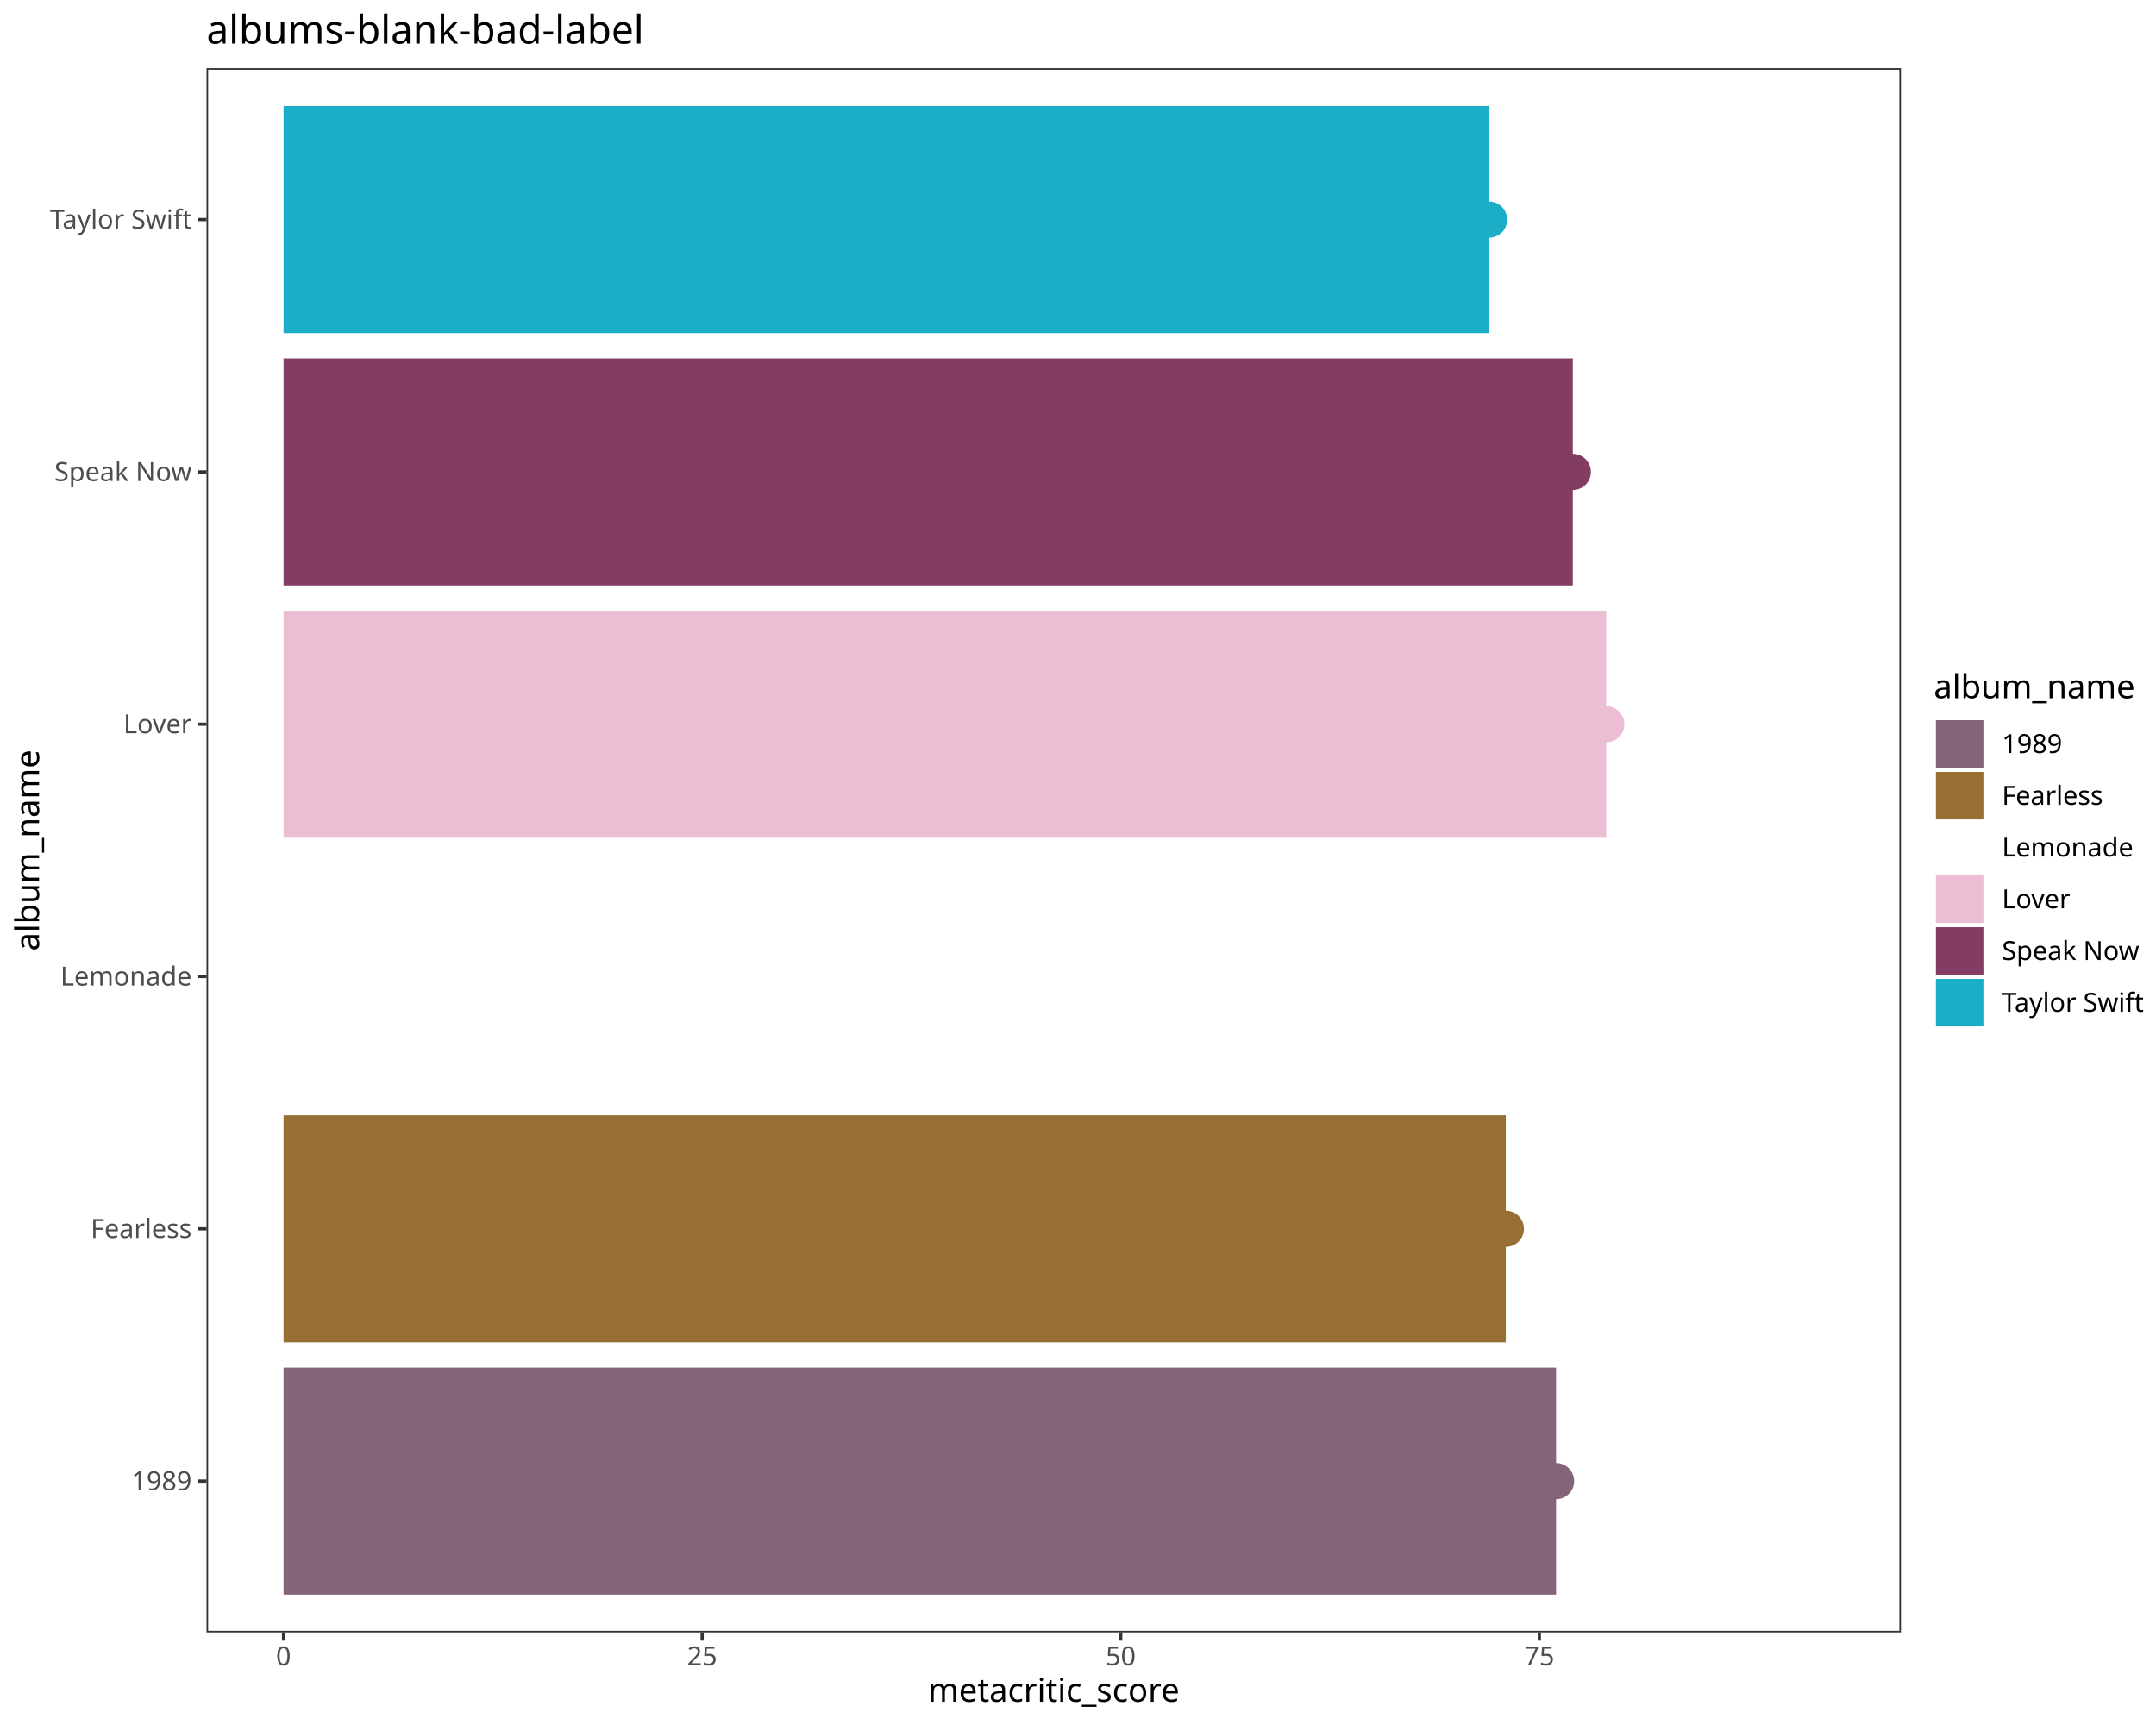
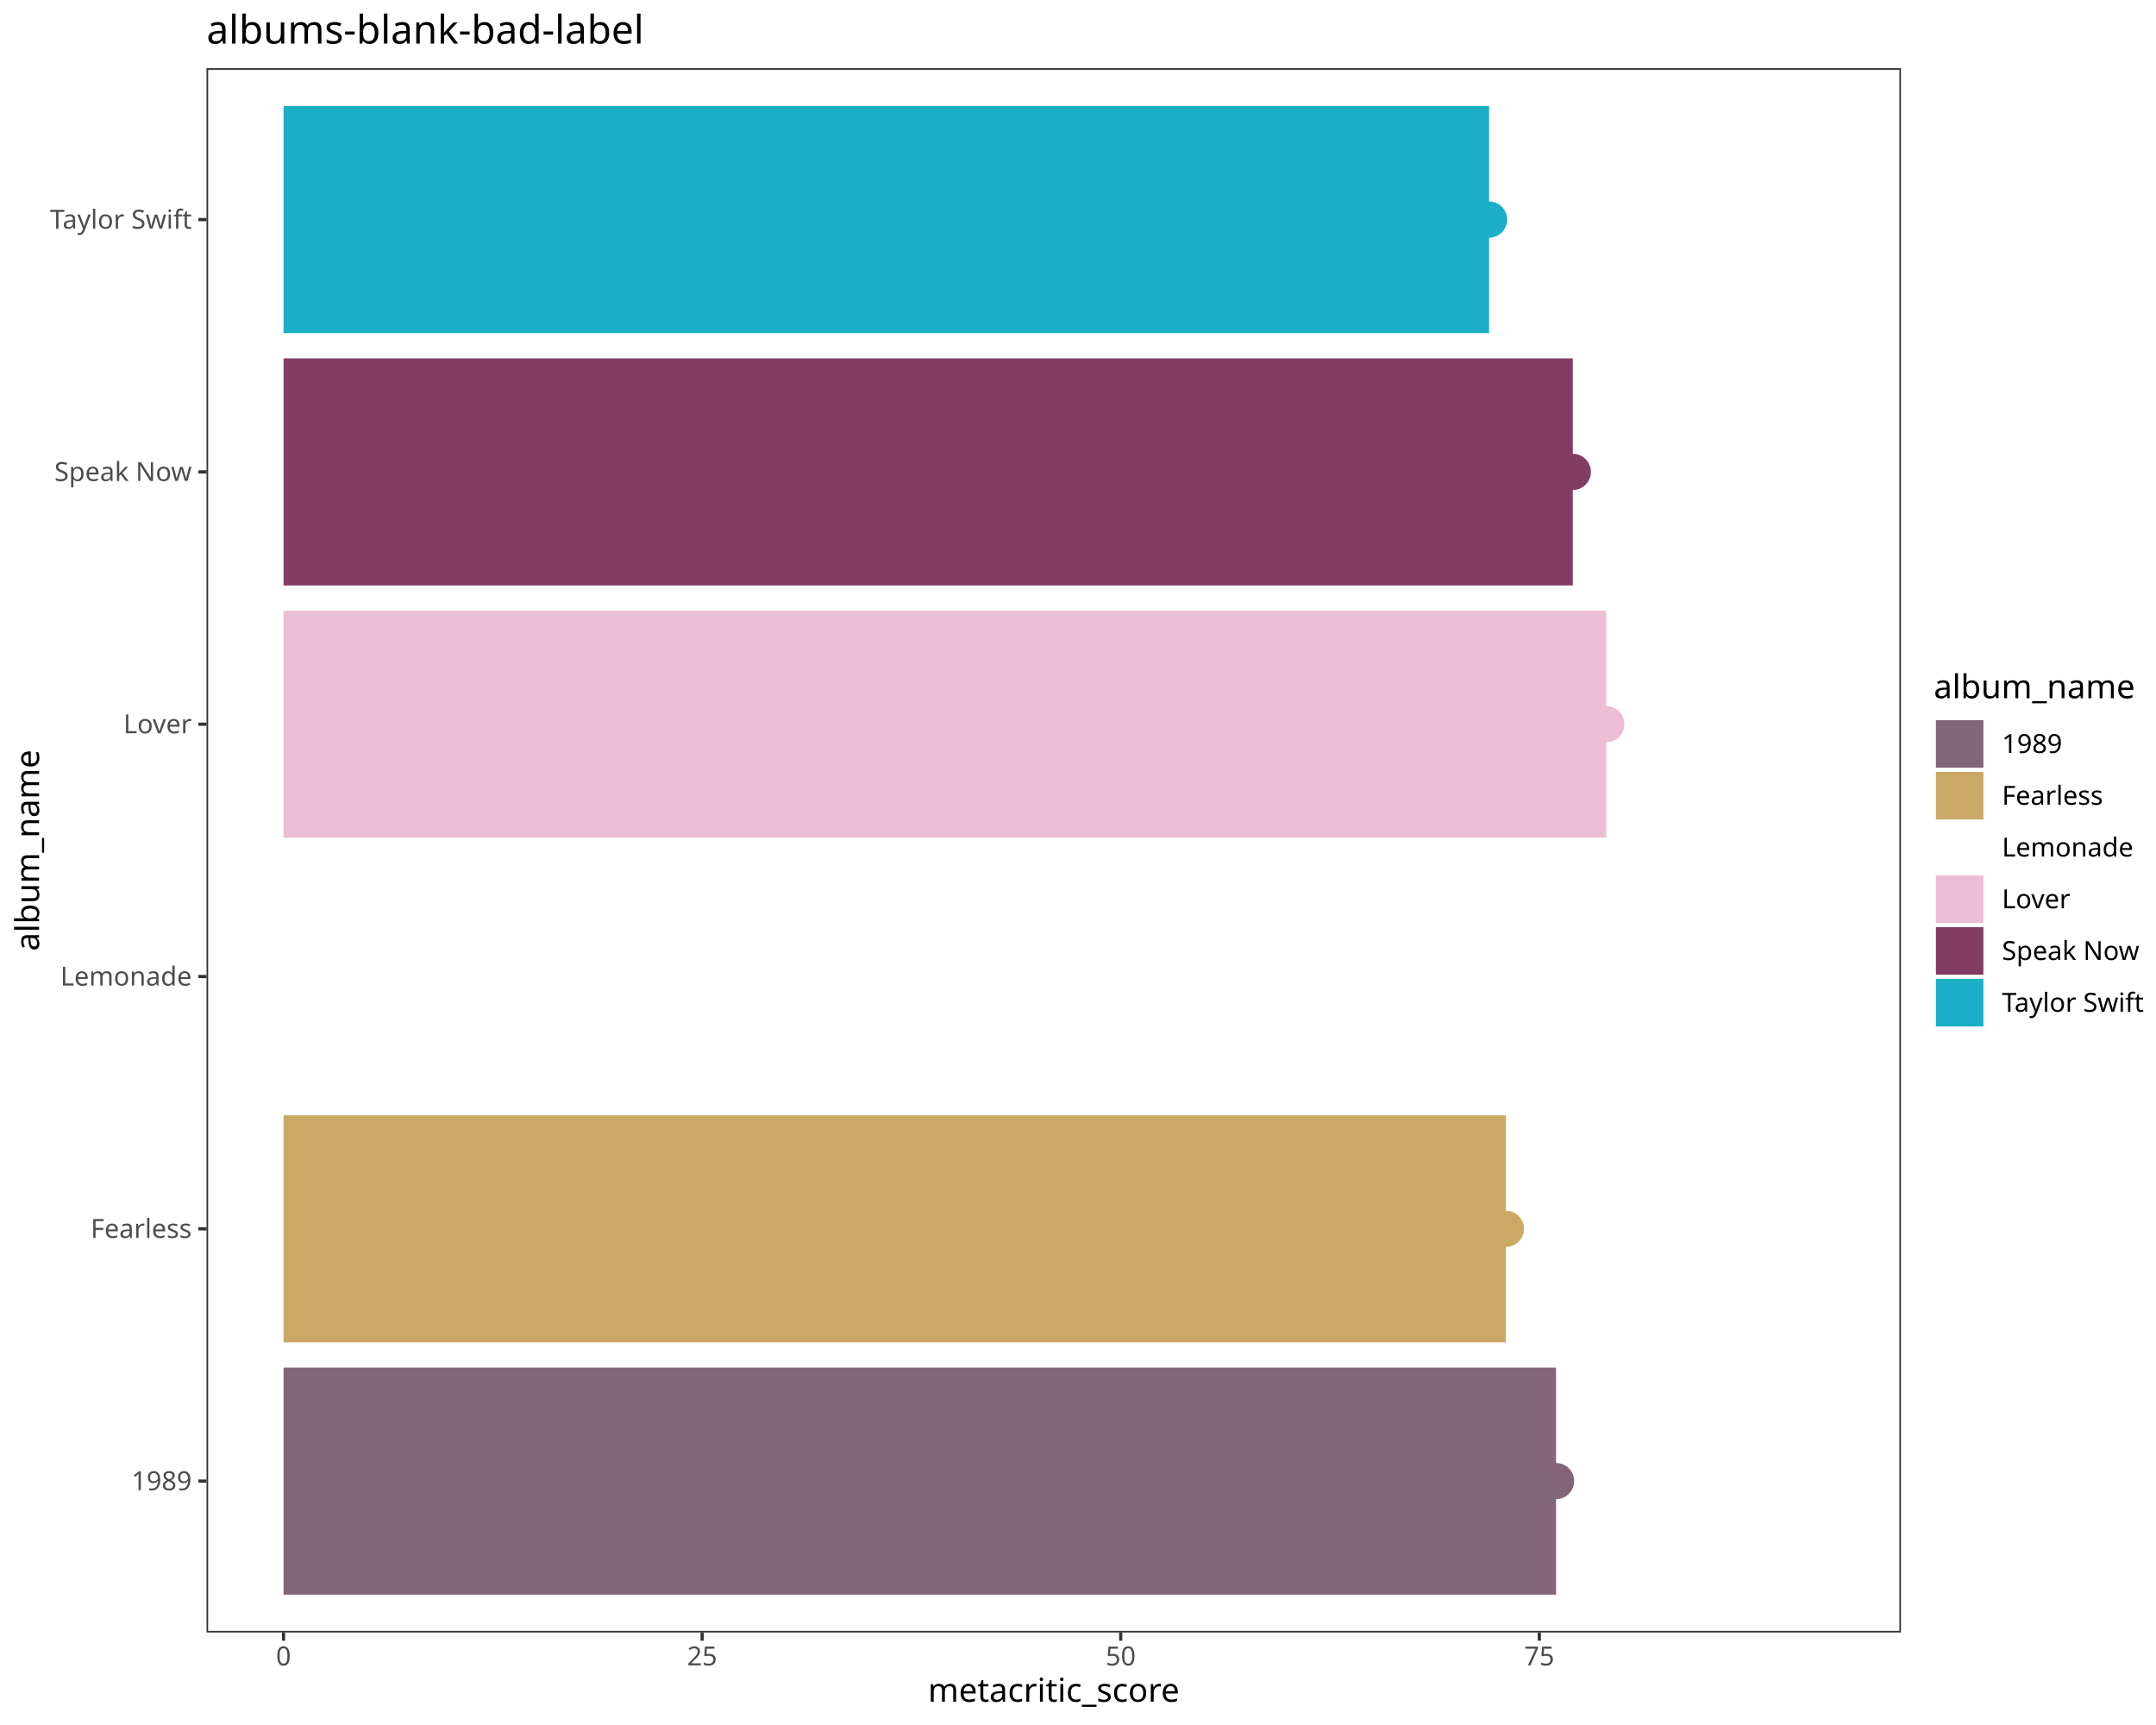
<svg xmlns="http://www.w3.org/2000/svg" class="svglite" data-engine-version="2.0" width="720.00pt" height="576.00pt" viewBox="0 0 720.00 576.00">
  <defs>
    <style type="text/css">
    .svglite line, .svglite polyline, .svglite polygon, .svglite path, .svglite rect, .svglite circle {
      fill: none;
      stroke: #000000;
      stroke-linecap: round;
      stroke-linejoin: round;
      stroke-miterlimit: 10.00;
    }
  </style>
  </defs>
  <rect width="100%" height="100%" style="stroke: none; fill: #FFFFFF;" />
  <defs>
    <clipPath id="cpMC4wMHw3MjAuMDB8MC4wMHw1NzYuMDA=">
      <rect x="0.00" y="0.00" width="720.00" height="576.00" />
    </clipPath>
  </defs>
  <g clip-path="url(#cpMC4wMHw3MjAuMDB8MC4wMHw1NzYuMDA=)">
    <rect x="0.00" y="0.00" width="720.00" height="576.00" style="stroke-width: 1.07; stroke: #FFFFFF; fill: #FFFFFF;" />
  </g>
  <defs>
    <clipPath id="cpNjguOTd8NjM0LjgzfDIyLjc4fDU0NS4xMQ==">
      <rect x="68.97" y="22.78" width="565.86" height="522.33" />
    </clipPath>
  </defs>
  <g clip-path="url(#cpNjguOTd8NjM0LjgzfDIyLjc4fDU0NS4xMQ==)">
    <rect x="68.97" y="22.78" width="565.86" height="522.33" style="stroke-width: 1.07; stroke: none; fill: #FFFFFF;" />
    <rect x="94.69" y="35.42" width="402.59" height="75.82" style="stroke-width: 1.07; stroke: none; stroke-linecap: square; stroke-linejoin: miter; fill: #1BAEC6;" />
    <rect x="94.69" y="203.91" width="441.73" height="75.82" style="stroke-width: 1.07; stroke: none; stroke-linecap: square; stroke-linejoin: miter; fill: #EBBED3;" />
-     <rect x="94.69" y="372.41" width="408.18" height="75.82" style="stroke-width: 1.07; stroke: none; stroke-linecap: square; stroke-linejoin: miter; fill: #976F34;" />
+     <rect x="94.69" y="372.41" width="408.18" height="75.82" style="stroke-width: 1.07; stroke: none; stroke-linecap: square; stroke-linejoin: miter; fill: #CBA863;" />
    <rect x="94.69" y="119.67" width="430.55" height="75.82" style="stroke-width: 1.07; stroke: none; stroke-linecap: square; stroke-linejoin: miter; fill: #833C63;" />
    <rect x="94.69" y="456.65" width="424.96" height="75.82" style="stroke-width: 1.07; stroke: none; stroke-linecap: square; stroke-linejoin: miter; fill: #846578;" />
    <rect x="94.69" y="288.16" width="514.42" height="75.82" style="stroke-width: 1.07; stroke: none; stroke-linecap: square; stroke-linejoin: miter;" />
    <circle cx="497.28" cy="73.33" r="5.69" style="stroke-width: 0.71; stroke: #1BAEC6; fill: #1BAEC6;" />
    <circle cx="536.42" cy="241.82" r="5.69" style="stroke-width: 0.71; stroke: #EBBED3; fill: #EBBED3;" />
-     <circle cx="502.87" cy="410.32" r="5.69" style="stroke-width: 0.71; stroke: #976F34; fill: #976F34;" />
+     <circle cx="502.87" cy="410.32" r="5.69" style="stroke-width: 0.71; stroke: #CBA863; fill: #CBA863;" />
    <circle cx="525.24" cy="157.58" r="5.69" style="stroke-width: 0.71; stroke: #833C63; fill: #833C63;" />
    <circle cx="519.65" cy="494.56" r="5.69" style="stroke-width: 0.71; stroke: #846578; fill: #846578;" />
    <rect x="68.97" y="22.78" width="565.86" height="522.33" style="stroke-width: 1.07; stroke: #333333;" />
  </g>
  <g clip-path="url(#cpMC4wMHw3MjAuMDB8MC4wMHw1NzYuMDA=)">
    <text x="64.04" y="497.59" text-anchor="end" style="font-size: 8.80px; fill: #4D4D4D; font-family: sans;" textLength="19.58px" lengthAdjust="spacingAndGlyphs">1989</text>
    <text x="64.04" y="413.35" text-anchor="end" style="font-size: 8.80px; fill: #4D4D4D; font-family: sans;" textLength="33.75px" lengthAdjust="spacingAndGlyphs">Fearless</text>
    <text x="64.04" y="329.10" text-anchor="end" style="font-size: 8.80px; fill: #4D4D4D; font-family: sans;" textLength="41.60px" lengthAdjust="spacingAndGlyphs">Lemonade</text>
    <text x="64.04" y="244.85" text-anchor="end" style="font-size: 8.80px; fill: #4D4D4D; font-family: sans;" textLength="22.02px" lengthAdjust="spacingAndGlyphs">Lover</text>
    <text x="64.04" y="160.61" text-anchor="end" style="font-size: 8.80px; fill: #4D4D4D; font-family: sans;" textLength="45.01px" lengthAdjust="spacingAndGlyphs">Speak Now</text>
    <text x="64.04" y="76.36" text-anchor="end" style="font-size: 8.80px; fill: #4D4D4D; font-family: sans;" textLength="45.97px" lengthAdjust="spacingAndGlyphs">Taylor Swift</text>
    <polyline points="66.23,494.56 68.97,494.56 " style="stroke-width: 1.07; stroke: #333333; stroke-linecap: butt;" />
    <polyline points="66.23,410.32 68.97,410.32 " style="stroke-width: 1.07; stroke: #333333; stroke-linecap: butt;" />
    <polyline points="66.23,326.07 68.97,326.07 " style="stroke-width: 1.07; stroke: #333333; stroke-linecap: butt;" />
    <polyline points="66.23,241.82 68.97,241.82 " style="stroke-width: 1.07; stroke: #333333; stroke-linecap: butt;" />
    <polyline points="66.23,157.58 68.97,157.58 " style="stroke-width: 1.07; stroke: #333333; stroke-linecap: butt;" />
    <polyline points="66.23,73.33 68.97,73.33 " style="stroke-width: 1.07; stroke: #333333; stroke-linecap: butt;" />
    <polyline points="94.69,547.85 94.69,545.11 " style="stroke-width: 1.07; stroke: #333333; stroke-linecap: butt;" />
    <polyline points="234.48,547.85 234.48,545.11 " style="stroke-width: 1.07; stroke: #333333; stroke-linecap: butt;" />
    <polyline points="374.27,547.85 374.27,545.11 " style="stroke-width: 1.07; stroke: #333333; stroke-linecap: butt;" />
    <polyline points="514.06,547.85 514.06,545.11 " style="stroke-width: 1.07; stroke: #333333; stroke-linecap: butt;" />
    <text x="94.69" y="556.10" text-anchor="middle" style="font-size: 8.80px; fill: #4D4D4D; font-family: sans;" textLength="4.89px" lengthAdjust="spacingAndGlyphs">0</text>
    <text x="234.48" y="556.10" text-anchor="middle" style="font-size: 8.80px; fill: #4D4D4D; font-family: sans;" textLength="9.79px" lengthAdjust="spacingAndGlyphs">25</text>
    <text x="374.27" y="556.10" text-anchor="middle" style="font-size: 8.80px; fill: #4D4D4D; font-family: sans;" textLength="9.79px" lengthAdjust="spacingAndGlyphs">50</text>
    <text x="514.06" y="556.10" text-anchor="middle" style="font-size: 8.80px; fill: #4D4D4D; font-family: sans;" textLength="9.79px" lengthAdjust="spacingAndGlyphs">75</text>
    <text x="351.90" y="568.24" text-anchor="middle" style="font-size: 11.00px; font-family: sans;" textLength="80.10px" lengthAdjust="spacingAndGlyphs">metacritic_score</text>
    <text transform="translate(13.05,283.95) rotate(-90)" text-anchor="middle" style="font-size: 11.00px; font-family: sans;" textLength="63.60px" lengthAdjust="spacingAndGlyphs">album_name</text>
    <rect x="645.79" y="224.44" width="68.73" height="119.01" style="stroke-width: 1.07; stroke: none; fill: #FFFFFF;" />
    <text x="645.79" y="233.15" style="font-size: 11.00px; font-family: sans;" textLength="63.60px" lengthAdjust="spacingAndGlyphs">album_name</text>
    <rect x="645.79" y="239.77" width="17.28" height="17.28" style="stroke-width: 1.07; stroke: none; fill: #FFFFFF;" />
    <rect x="646.50" y="240.48" width="15.86" height="15.86" style="stroke-width: 1.07; stroke: none; stroke-linecap: square; stroke-linejoin: miter; fill: #846578;" />
    <circle cx="654.43" cy="248.41" r="5.69" style="stroke-width: 0.71; stroke: #846578; fill: #846578;" />
    <rect x="645.79" y="257.05" width="17.28" height="17.28" style="stroke-width: 1.07; stroke: none; fill: #FFFFFF;" />
-     <rect x="646.50" y="257.76" width="15.86" height="15.86" style="stroke-width: 1.07; stroke: none; stroke-linecap: square; stroke-linejoin: miter; fill: #976F34;" />
-     <circle cx="654.43" cy="265.69" r="5.69" style="stroke-width: 0.71; stroke: #976F34; fill: #976F34;" />
+     <rect x="646.50" y="257.76" width="15.86" height="15.86" style="stroke-width: 1.07; stroke: none; stroke-linecap: square; stroke-linejoin: miter; fill: #CBA863;" />
+     <circle cx="654.43" cy="265.69" r="5.69" style="stroke-width: 0.71; stroke: #CBA863; fill: #CBA863;" />
    <rect x="645.79" y="274.33" width="17.28" height="17.28" style="stroke-width: 1.07; stroke: none; fill: #FFFFFF;" />
    <rect x="646.50" y="275.04" width="15.86" height="15.86" style="stroke-width: 1.07; stroke: none; stroke-linecap: square; stroke-linejoin: miter;" />
    <circle cx="654.43" cy="282.97" r="5.69" style="stroke-width: 0.71; stroke: none;" />
    <rect x="645.79" y="291.61" width="17.28" height="17.28" style="stroke-width: 1.07; stroke: none; fill: #FFFFFF;" />
    <rect x="646.50" y="292.32" width="15.86" height="15.86" style="stroke-width: 1.07; stroke: none; stroke-linecap: square; stroke-linejoin: miter; fill: #EBBED3;" />
    <circle cx="654.43" cy="300.25" r="5.69" style="stroke-width: 0.71; stroke: #EBBED3; fill: #EBBED3;" />
    <rect x="645.79" y="308.89" width="17.28" height="17.28" style="stroke-width: 1.07; stroke: none; fill: #FFFFFF;" />
    <rect x="646.50" y="309.60" width="15.86" height="15.86" style="stroke-width: 1.07; stroke: none; stroke-linecap: square; stroke-linejoin: miter; fill: #833C63;" />
    <circle cx="654.43" cy="317.53" r="5.69" style="stroke-width: 0.71; stroke: #833C63; fill: #833C63;" />
    <rect x="645.79" y="326.17" width="17.28" height="17.28" style="stroke-width: 1.07; stroke: none; fill: #FFFFFF;" />
    <rect x="646.50" y="326.88" width="15.86" height="15.86" style="stroke-width: 1.07; stroke: none; stroke-linecap: square; stroke-linejoin: miter; fill: #1BAEC6;" />
    <circle cx="654.43" cy="334.81" r="5.69" style="stroke-width: 0.71; stroke: #1BAEC6; fill: #1BAEC6;" />
    <text x="668.55" y="251.44" style="font-size: 8.80px; font-family: sans;" textLength="19.58px" lengthAdjust="spacingAndGlyphs">1989</text>
    <text x="668.55" y="268.72" style="font-size: 8.80px; font-family: sans;" textLength="33.75px" lengthAdjust="spacingAndGlyphs">Fearless</text>
    <text x="668.55" y="286.00" style="font-size: 8.80px; font-family: sans;" textLength="41.60px" lengthAdjust="spacingAndGlyphs">Lemonade</text>
    <text x="668.55" y="303.28" style="font-size: 8.80px; font-family: sans;" textLength="22.02px" lengthAdjust="spacingAndGlyphs">Lover</text>
    <text x="668.55" y="320.56" style="font-size: 8.80px; font-family: sans;" textLength="45.01px" lengthAdjust="spacingAndGlyphs">Speak Now</text>
    <text x="668.55" y="337.84" style="font-size: 8.80px; font-family: sans;" textLength="45.97px" lengthAdjust="spacingAndGlyphs">Taylor Swift</text>
    <text x="68.97" y="14.56" style="font-size: 13.20px; font-family: sans;" textLength="137.22px" lengthAdjust="spacingAndGlyphs">albums-blank-bad-label</text>
  </g>
</svg>
